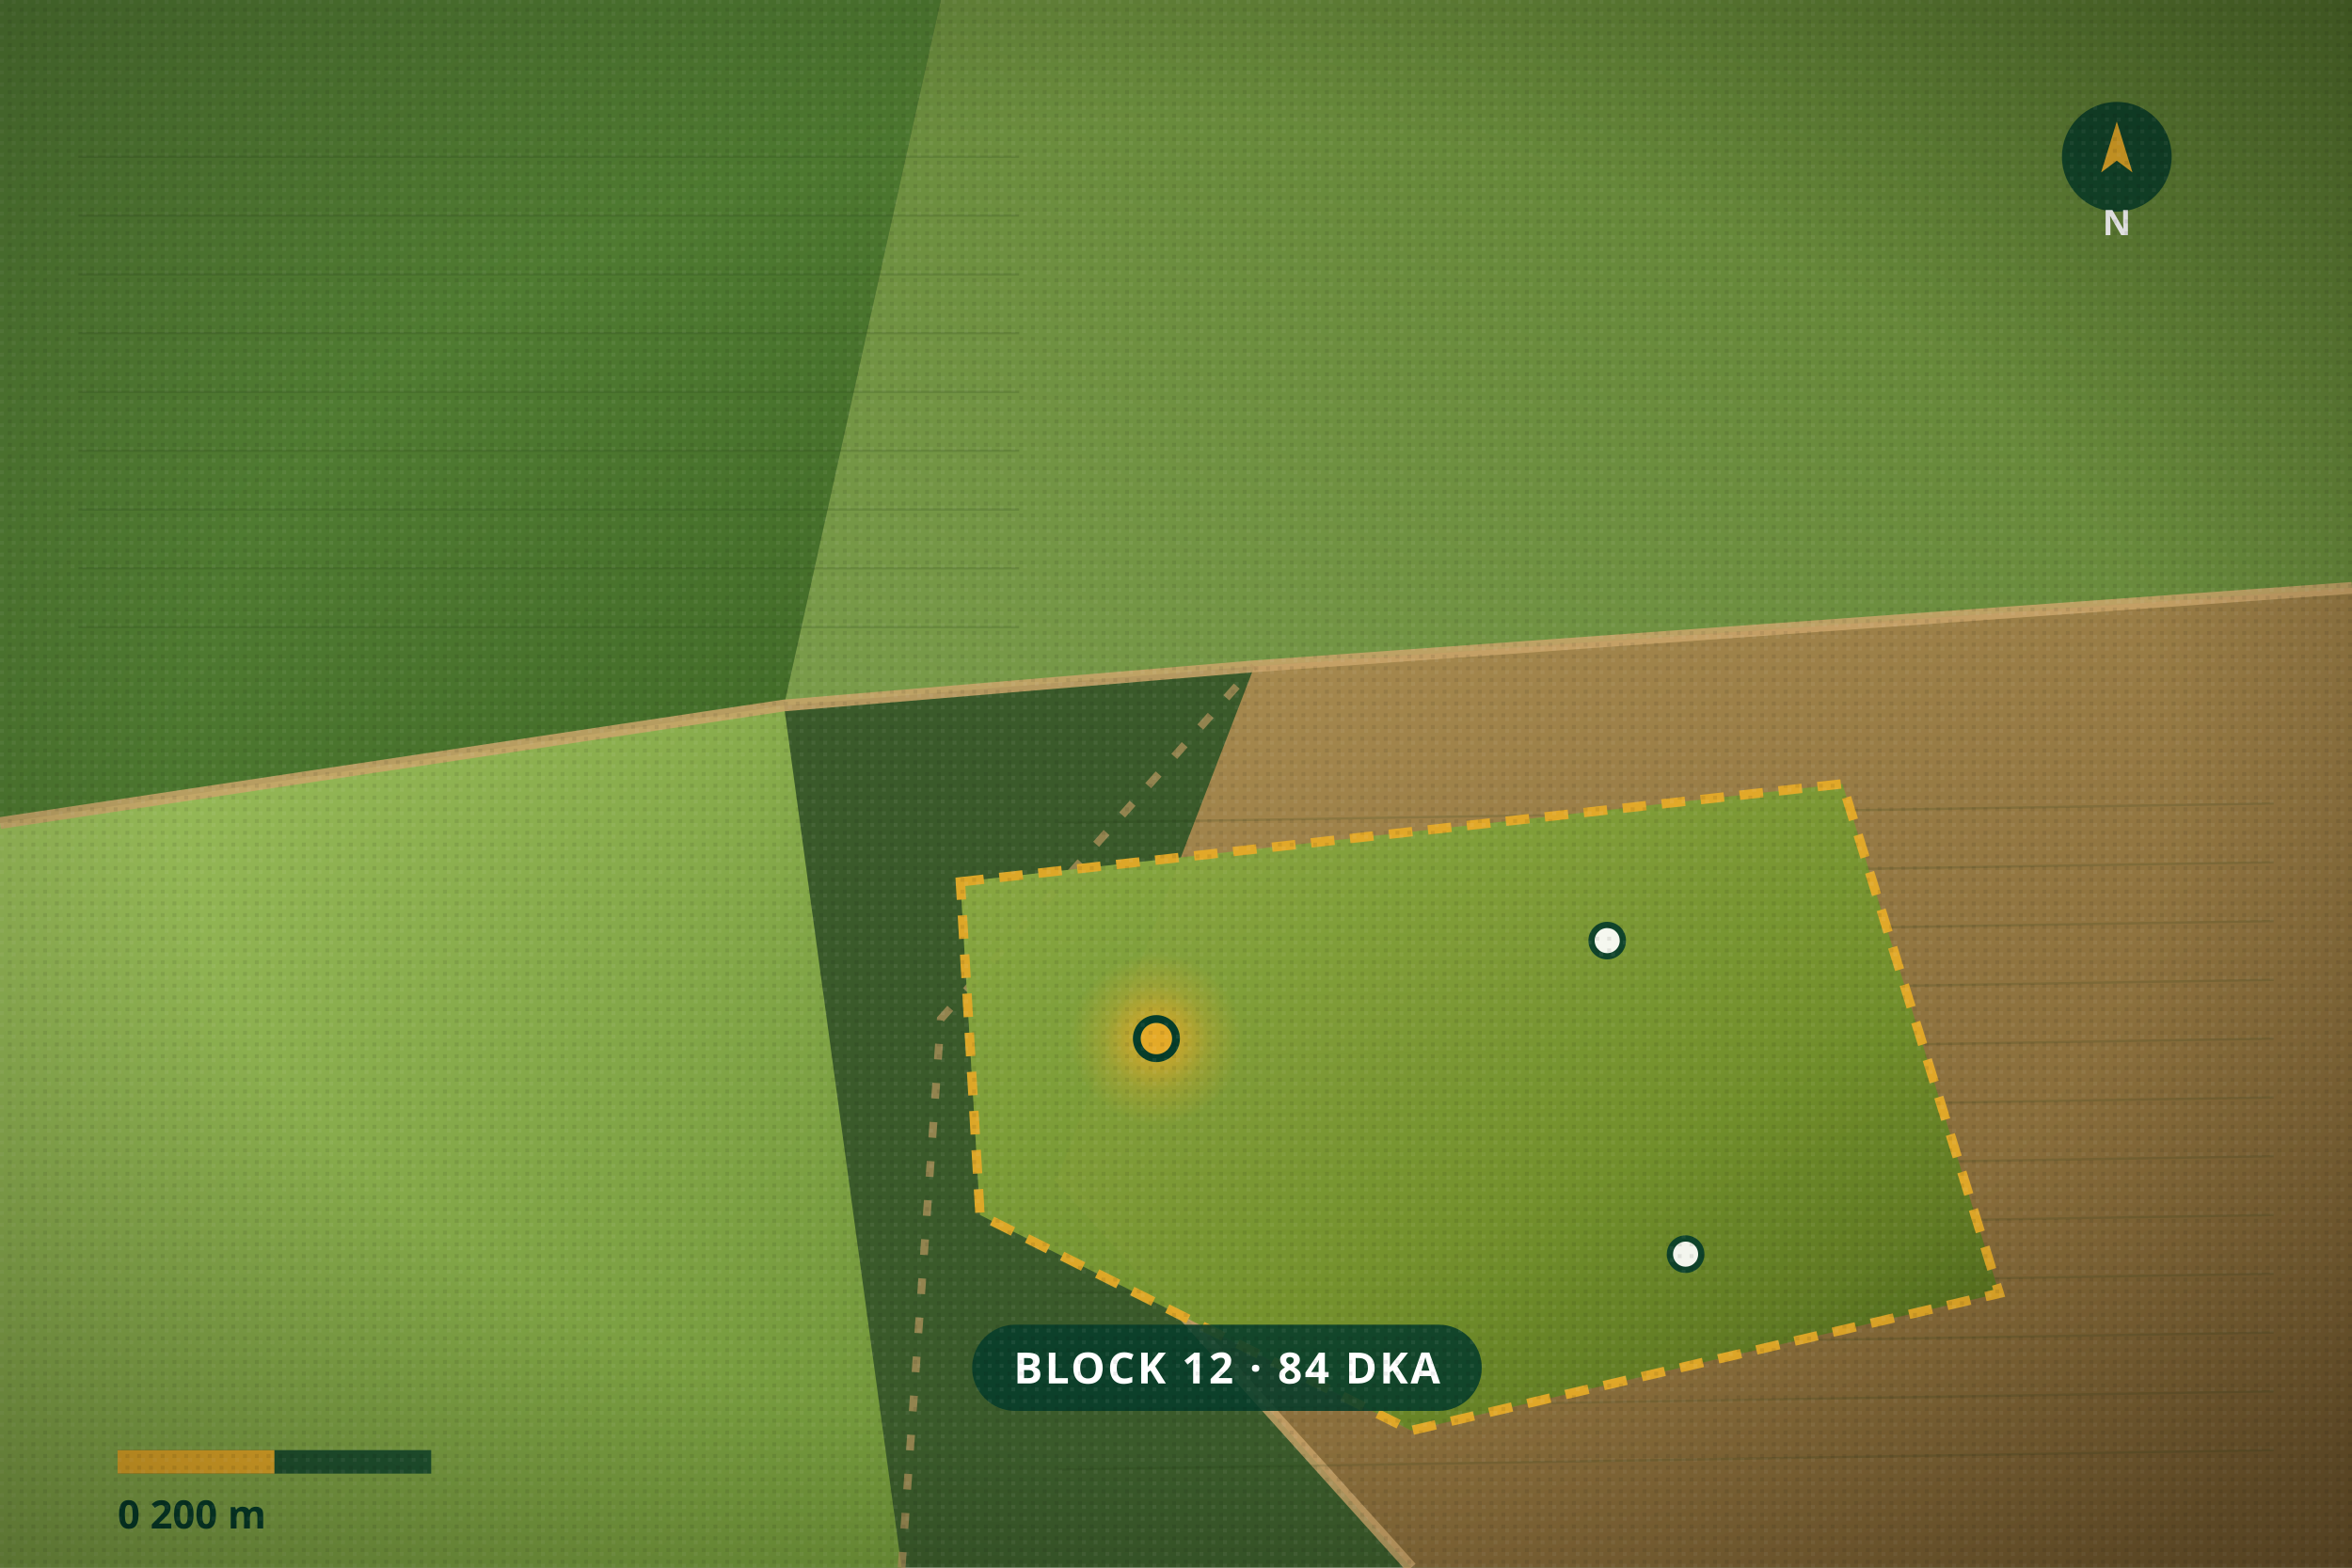
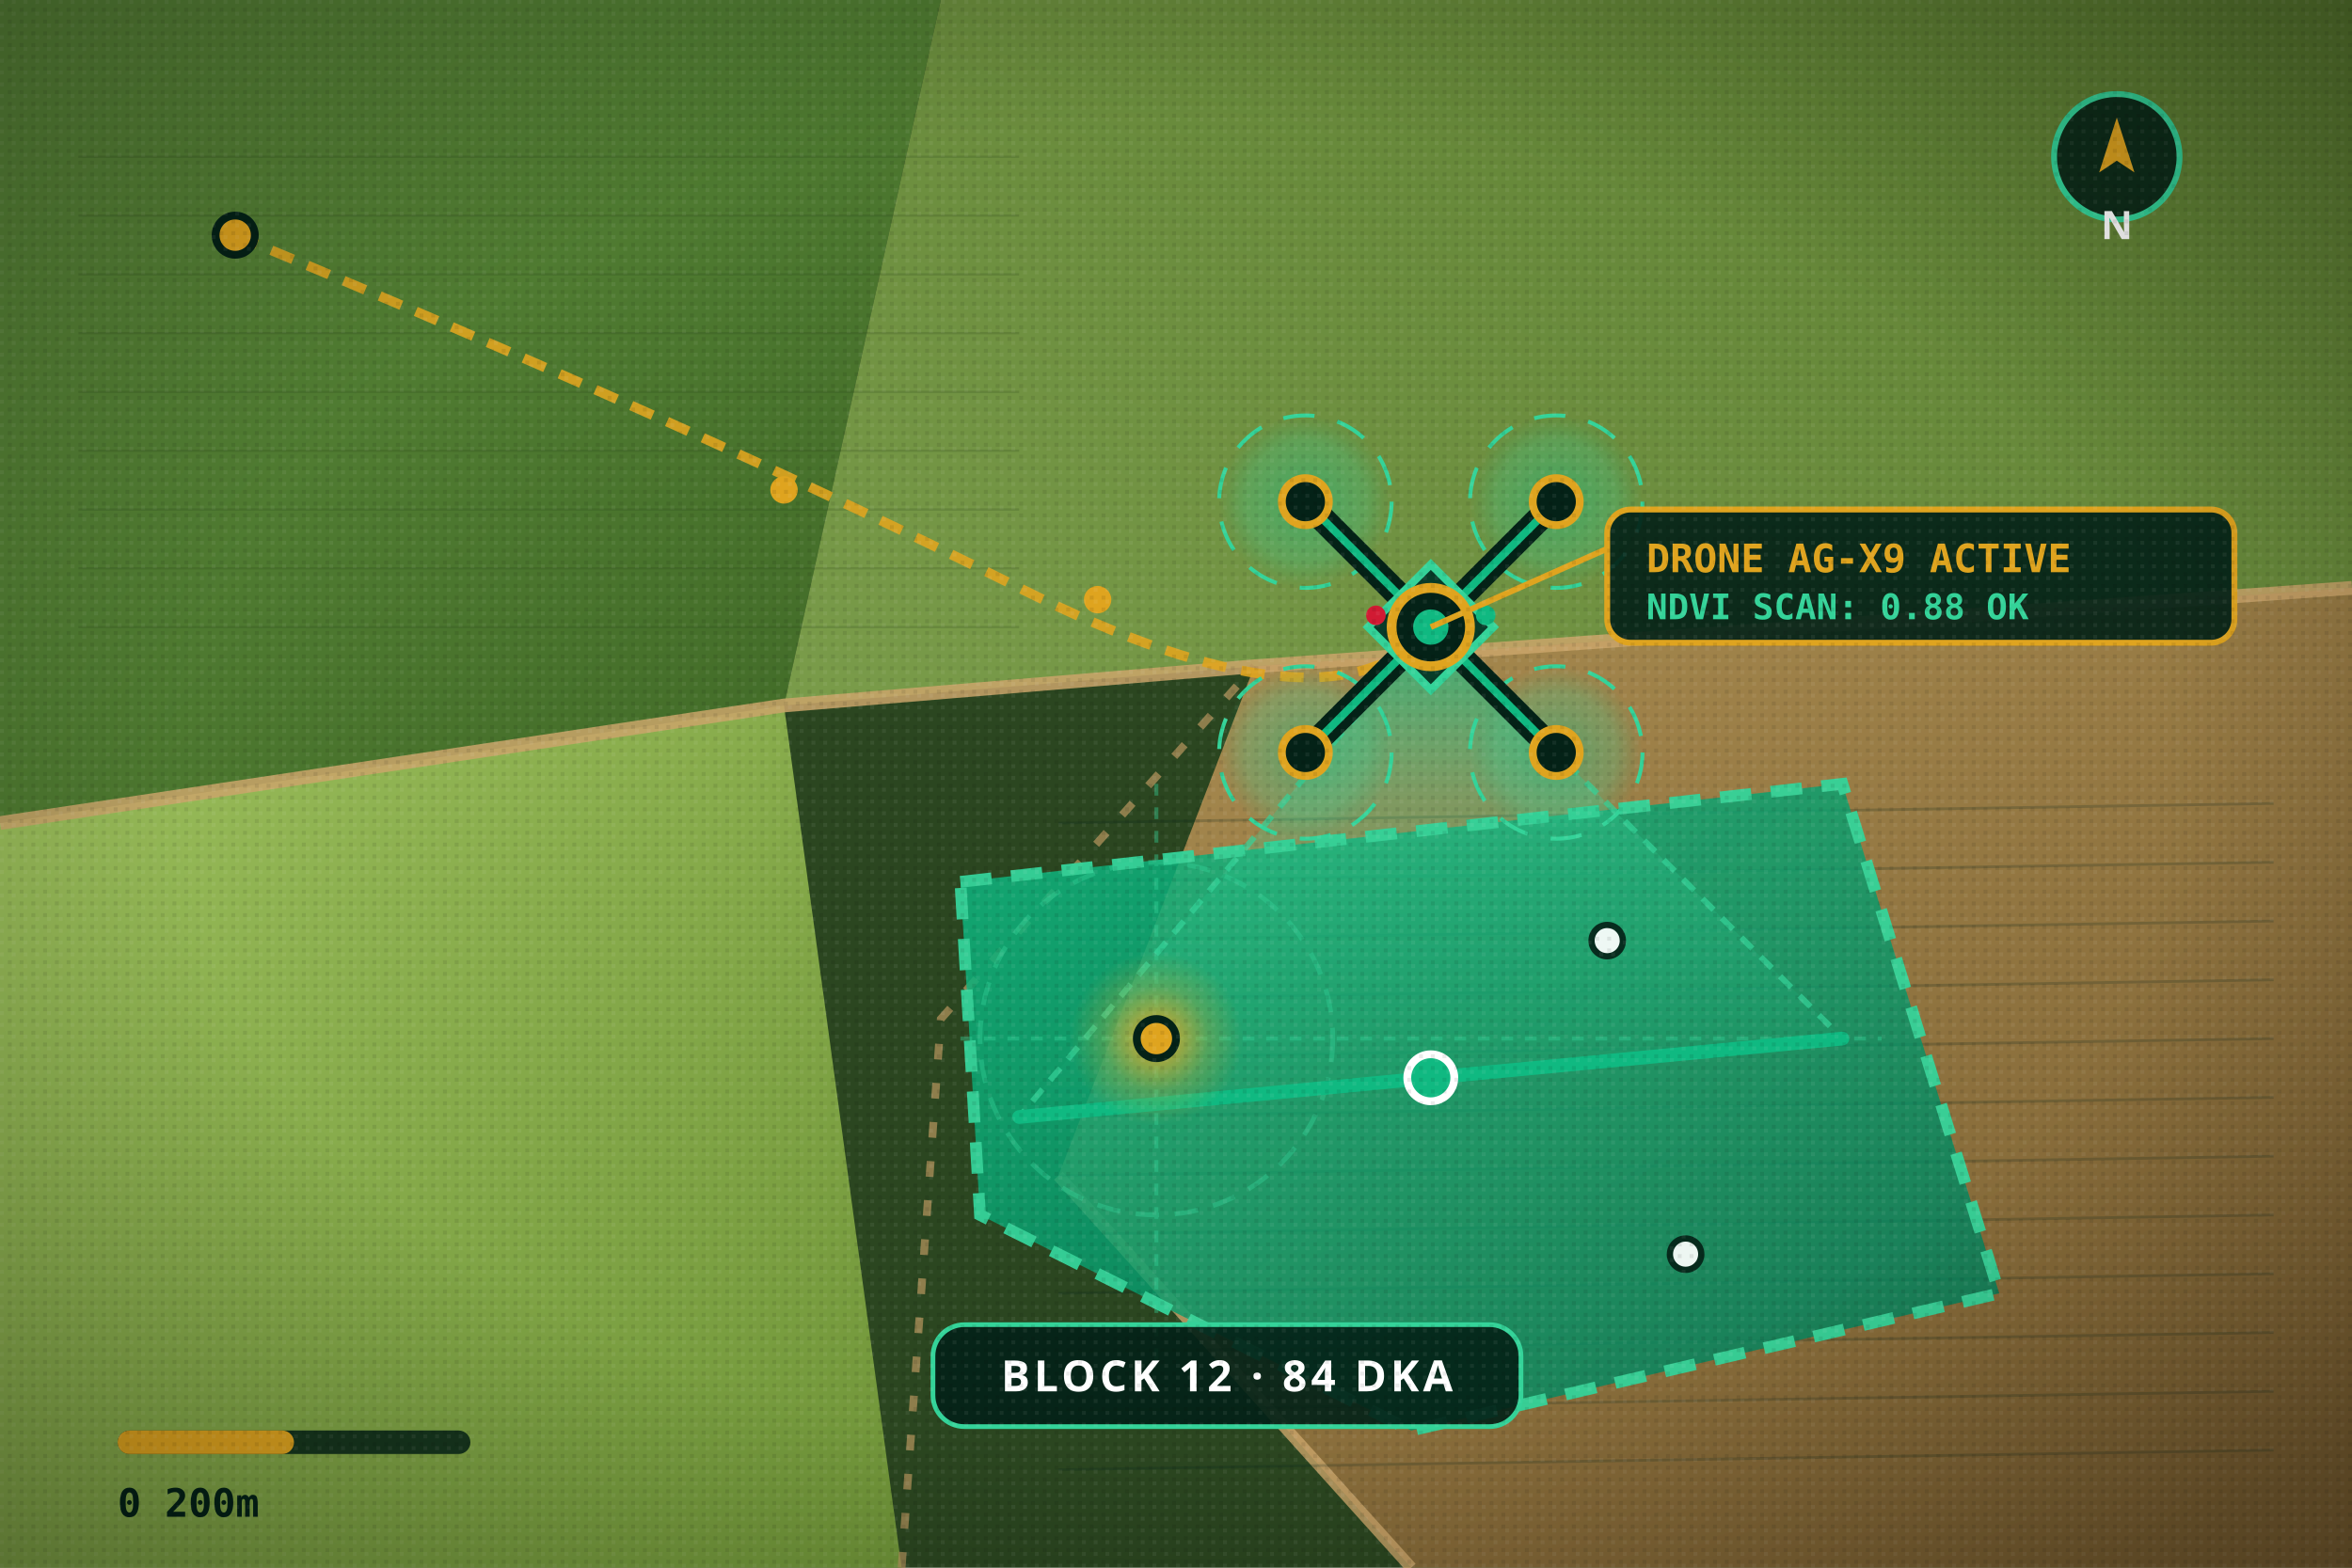
- <svg xmlns="http://www.w3.org/2000/svg" viewBox="0 0 600 400" role="img" aria-label="AgriNexus Geo demo field map">
+ <svg xmlns="http://www.w3.org/2000/svg" viewBox="0 0 600 400" role="img" aria-label="AgriNexus Geo drone precision field scanning map">
  <defs>
    <linearGradient id="fieldA" x1="0" y1="0" x2="1" y2="1">
      <stop offset="0%" stop-color="#5d8a3a" />
      <stop offset="100%" stop-color="#3f6826" />
    </linearGradient>
    <linearGradient id="fieldB" x1="0" y1="1" x2="1" y2="0">
      <stop offset="0%" stop-color="#7a9c4a" />
      <stop offset="100%" stop-color="#5b7c30" />
    </linearGradient>
    <linearGradient id="fieldC" x1="0.2" y1="0" x2="0.8" y2="1">
      <stop offset="0%" stop-color="#a78a4f" />
      <stop offset="100%" stop-color="#7a5f31" />
    </linearGradient>
    <linearGradient id="fieldD" x1="0" y1="0" x2="1" y2="1">
      <stop offset="0%" stop-color="#9bbe5b" />
      <stop offset="100%" stop-color="#6f9438" />
    </linearGradient>
    <linearGradient id="targetField" x1="0" y1="0" x2="1" y2="1">
-       <stop offset="0%" stop-color="#85ad48" />
-       <stop offset="60%" stop-color="#658e2c" />
-       <stop offset="100%" stop-color="#3e6018" />
+       <stop offset="0%" stop-color="#10b981" stop-opacity="0.9" />
+       <stop offset="60%" stop-color="#059669" stop-opacity="0.85" />
+       <stop offset="100%" stop-color="#047857" stop-opacity="0.9" />
    </linearGradient>
+     <linearGradient id="scanBeam" x1="0.5" y1="0" x2="0.5" y2="1">
+       <stop offset="0%" stop-color="#10b981" stop-opacity="0.85" />
+       <stop offset="35%" stop-color="#34d399" stop-opacity="0.35" />
+       <stop offset="100%" stop-color="#10b981" stop-opacity="0.05" />
+     </linearGradient>
+     <radialGradient id="rotorSpin" cx="0.5" cy="0.5" r="0.5">
+       <stop offset="0%" stop-color="rgba(16, 185, 129, 0.45)" />
+       <stop offset="70%" stop-color="rgba(52, 211, 153, 0.25)" />
+       <stop offset="100%" stop-color="rgba(16, 185, 129, 0)" />
+     </radialGradient>
    <pattern id="grain" x="0" y="0" width="3" height="3" patternUnits="userSpaceOnUse">
      <rect width="3" height="3" fill="transparent" />
      <rect x="0" y="0" width="1" height="1" fill="rgba(255,255,255,0.06)" />
      <rect x="2" y="2" width="1" height="1" fill="rgba(0,0,0,0.08)" />
    </pattern>
    <radialGradient id="vignette" cx="0.5" cy="0.5" r="0.7">
      <stop offset="60%" stop-color="rgba(0,0,0,0)" />
      <stop offset="100%" stop-color="rgba(0,0,0,0.32)" />
    </radialGradient>
    <radialGradient id="nodePulse" cx="0.5" cy="0.5" r="0.5">
      <stop offset="0%" stop-color="rgba(228,170,40,0.95)" />
      <stop offset="60%" stop-color="rgba(228,170,40,0.25)" />
      <stop offset="100%" stop-color="rgba(228,170,40,0)" />
    </radialGradient>
  </defs>
-   <rect width="600" height="400" fill="#3a5a2a" />
+   <rect width="600" height="400" fill="#2b4620" />
  <polygon points="0,0 240,0 200,180 0,210" fill="url(#fieldA)" />
  <polygon points="240,0 600,0 600,150 320,170 200,180" fill="url(#fieldB)" />
  <polygon points="0,210 200,180 230,400 0,400" fill="url(#fieldD)" />
  <polygon points="320,170 600,150 600,400 360,400 270,300" fill="url(#fieldC)" />
-   <path d="M0,210 L200,180 L320,170 L600,150" stroke="#caa56a" stroke-width="3" fill="none" opacity="0.85" />
+   <path d="M0,210 L200,180 L320,170 L600,150" stroke="#caa56a" stroke-width="3.5" fill="none" opacity="0.85" />
  <path d="M270,300 L360,400" stroke="#caa56a" stroke-width="3" fill="none" opacity="0.8" />
  <path d="M230,400 L240,260 L320,170" stroke="#b8965e" stroke-width="2" fill="none" opacity="0.7" stroke-dasharray="4 6" />
  <g opacity="0.18" stroke="#1f3a10" stroke-width="0.6">
    <path d="M20,40 L260,40" />
    <path d="M20,55 L260,55" />
    <path d="M20,70 L260,70" />
    <path d="M20,85 L260,85" />
    <path d="M20,100 L260,100" />
    <path d="M20,115 L260,115" />
    <path d="M20,130 L260,130" />
    <path d="M20,145 L260,145" />
    <path d="M20,160 L260,160" />
  </g>
-   <g opacity="0.16" stroke="#1f3a10" stroke-width="0.6">
+   <g opacity="0.2" stroke="#042217" stroke-width="0.7">
    <path d="M270,210 L580,205" />
    <path d="M270,225 L580,220" />
    <path d="M270,240 L580,235" />
    <path d="M270,255 L580,250" />
    <path d="M270,270 L580,265" />
    <path d="M270,285 L580,280" />
    <path d="M270,300 L580,295" />
    <path d="M270,315 L580,310" />
    <path d="M270,330 L580,325" />
    <path d="M270,345 L580,340" />
    <path d="M270,360 L580,355" />
    <path d="M270,375 L580,370" />
  </g>
-   <polygon points="245,225 470,200 510,330 360,365 250,310" fill="url(#targetField)" stroke="#e4aa28" stroke-width="2.4" stroke-dasharray="6 4" opacity="0.96" />
-   <polygon points="245,225 470,200 510,330 360,365 250,310" fill="rgba(228,170,40,0.10)" stroke="none" />
+   <polygon points="245,225 470,200 510,330 360,365 250,310" fill="url(#targetField)" stroke="#34d399" stroke-width="3" stroke-dasharray="8 5" opacity="0.95" />
+   <g opacity="0.4">
+     <line x1="295" y1="200" x2="295" y2="350" stroke="#34d399" stroke-width="1" stroke-dasharray="3 3" />
+     <line x1="245" y1="265" x2="480" y2="265" stroke="#34d399" stroke-width="1" stroke-dasharray="3 3" />
+     <circle cx="295" cy="265" r="45" fill="none" stroke="#34d399" stroke-width="1.2" stroke-dasharray="6 4" />
+   </g>
+   <path d="M60,60 Q180,110 260,150 T365,160" stroke="#dfa41f" stroke-width="2.5" fill="none" stroke-dasharray="6 4" opacity="0.9" />
+   <circle cx="60" cy="60" r="5" fill="#dfa41f" stroke="#042217" stroke-width="2" />
+   <circle cx="200" cy="125" r="3.5" fill="#dfa41f" />
+   <circle cx="280" cy="153" r="3.5" fill="#dfa41f" />
+   <polygon points="365,160 260,285 470,265" fill="url(#scanBeam)" opacity="0.85" />
+   <line x1="365" y1="160" x2="260" y2="285" stroke="#34d399" stroke-width="1.5" stroke-dasharray="4 3" opacity="0.7" />
+   <line x1="365" y1="160" x2="470" y2="265" stroke="#34d399" stroke-width="1.5" stroke-dasharray="4 3" opacity="0.7" />
+   <line x1="260" y1="285" x2="470" y2="265" stroke="#10b981" stroke-width="3.5" stroke-linecap="round" />
+   <circle cx="365" cy="275" r="6" fill="#10b981" stroke="#fff" stroke-width="2" />
+   <g transform="translate(365, 160)">
+     <circle cx="-32" cy="-32" r="22" fill="url(#rotorSpin)" stroke="#34d399" stroke-width="1" stroke-dasharray="8 6" />
+     <circle cx="32" cy="-32" r="22" fill="url(#rotorSpin)" stroke="#34d399" stroke-width="1" stroke-dasharray="8 6" />
+     <circle cx="-32" cy="32" r="22" fill="url(#rotorSpin)" stroke="#34d399" stroke-width="1" stroke-dasharray="8 6" />
+     <circle cx="32" cy="32" r="22" fill="url(#rotorSpin)" stroke="#34d399" stroke-width="1" stroke-dasharray="8 6" />
+     <line x1="-28" y1="-28" x2="28" y2="28" stroke="#042217" stroke-width="6.5" stroke-linecap="round" />
+     <line x1="28" y1="-28" x2="-28" y2="28" stroke="#042217" stroke-width="6.5" stroke-linecap="round" />
+     <line x1="-28" y1="-28" x2="28" y2="28" stroke="#10b981" stroke-width="2" stroke-linecap="round" />
+     <line x1="28" y1="-28" x2="-28" y2="28" stroke="#10b981" stroke-width="2" stroke-linecap="round" />
+     <circle cx="-32" cy="-32" r="6" fill="#042217" stroke="#dfa41f" stroke-width="2" />
+     <circle cx="32" cy="-32" r="6" fill="#042217" stroke="#dfa41f" stroke-width="2" />
+     <circle cx="-32" cy="32" r="6" fill="#042217" stroke="#dfa41f" stroke-width="2" />
+     <circle cx="32" cy="32" r="6" fill="#042217" stroke="#dfa41f" stroke-width="2" />
+     <polygon points="0,-16 16,0 0,16 -16,0" fill="#083c29" stroke="#34d399" stroke-width="2" />
+     <circle cx="0" cy="0" r="10" fill="#042217" stroke="#dfa41f" stroke-width="2.5" />
+     <circle cx="0" cy="0" r="4.5" fill="#10b981" />
+     <circle cx="-14" cy="-3" r="2.5" fill="#d11a33" />
+     <circle cx="14" cy="-3" r="2.5" fill="#10b981" />
+     <g transform="translate(45, -30)">
+       <line x1="-45" y1="30" x2="0" y2="10" stroke="#dfa41f" stroke-width="1.5" />
+       <rect x="0" y="0" width="160" height="34" rx="6" fill="rgba(4,34,23,0.92)" stroke="#dfa41f" stroke-width="1.5" />
+       <text x="10" y="16" fill="#dfa41f" font-family="'JetBrains Mono', monospace" font-size="10" font-weight="700">
+         DRONE AG-X9 ACTIVE
+       </text>
+       <text x="10" y="28" fill="#34d399" font-family="'JetBrains Mono', monospace" font-size="9" font-weight="700">
+         NDVI SCAN: 0.88 OK
+       </text>
+     </g>
+   </g>
  <g>
    <circle cx="295" cy="265" r="22" fill="url(#nodePulse)" />
-     <circle cx="295" cy="265" r="5" fill="#e4aa28" stroke="#063d2a" stroke-width="2" />
+     <circle cx="295" cy="265" r="5" fill="#dfa41f" stroke="#042217" stroke-width="2" />
  </g>
-   <circle cx="410" cy="240" r="4" fill="#fff" stroke="#063d2a" stroke-width="1.6" opacity="0.92" />
-   <circle cx="430" cy="320" r="4" fill="#fff" stroke="#063d2a" stroke-width="1.6" opacity="0.92" />
-   <g font-family="'Segoe UI', system-ui, sans-serif" font-weight="700">
-     <rect x="248" y="338" width="130" height="22" rx="11" fill="rgba(6,61,42,0.88)" />
-     <text x="313" y="353" text-anchor="middle" fill="#fff" font-size="11" letter-spacing="0.6">
+   <circle cx="410" cy="240" r="4" fill="#fff" stroke="#042217" stroke-width="1.6" opacity="0.92" />
+   <circle cx="430" cy="320" r="4" fill="#fff" stroke="#042217" stroke-width="1.6" opacity="0.92" />
+   <g font-family="'Space Grotesk', system-ui, sans-serif" font-weight="700">
+     <rect x="238" y="338" width="150" height="26" rx="8" fill="rgba(4,34,23,0.92)" stroke="#34d399" stroke-width="1.2" />
+     <text x="313" y="355" text-anchor="middle" fill="#fff" font-size="11" letter-spacing="1">
      BLOCK 12 · 84 DKA
    </text>
  </g>
-   <g transform="translate(540,40)" font-family="'Segoe UI', system-ui, sans-serif">
-     <circle r="14" fill="rgba(6,61,42,0.85)" />
-     <polygon points="0,-9 4,4 0,1 -4,4" fill="#e4aa28" />
-     <text y="20" text-anchor="middle" font-size="9" font-weight="700" fill="#fff">N</text>
+   <g transform="translate(540,40)" font-family="'Space Grotesk', system-ui, sans-serif">
+     <circle r="16" fill="rgba(4,34,23,0.88)" stroke="#34d399" stroke-width="1.5" />
+     <polygon points="0,-10 4.5,4 0,1 -4.5,4" fill="#dfa41f" />
+     <text y="21" text-anchor="middle" font-size="10" font-weight="700" fill="#fff">N</text>
  </g>
-   <g transform="translate(30,370)">
-     <rect x="0" y="0" width="80" height="6" fill="rgba(6,61,42,0.78)" />
-     <rect x="0" y="0" width="40" height="6" fill="#e4aa28" />
-     <text x="0" y="20" font-family="'Segoe UI', system-ui, sans-serif" font-size="10" font-weight="700" fill="#063d2a">0  200 m</text>
+   <g transform="translate(30,365)">
+     <rect x="0" y="0" width="90" height="6" rx="3" fill="rgba(4,34,23,0.85)" />
+     <rect x="0" y="0" width="45" height="6" rx="3" fill="#dfa41f" />
+     <text x="0" y="22" font-family="'JetBrains Mono', monospace" font-size="10" font-weight="700" fill="#042217">0   200m</text>
  </g>
  <rect width="600" height="400" fill="url(#grain)" />
  <rect width="600" height="400" fill="url(#vignette)" />
</svg>
